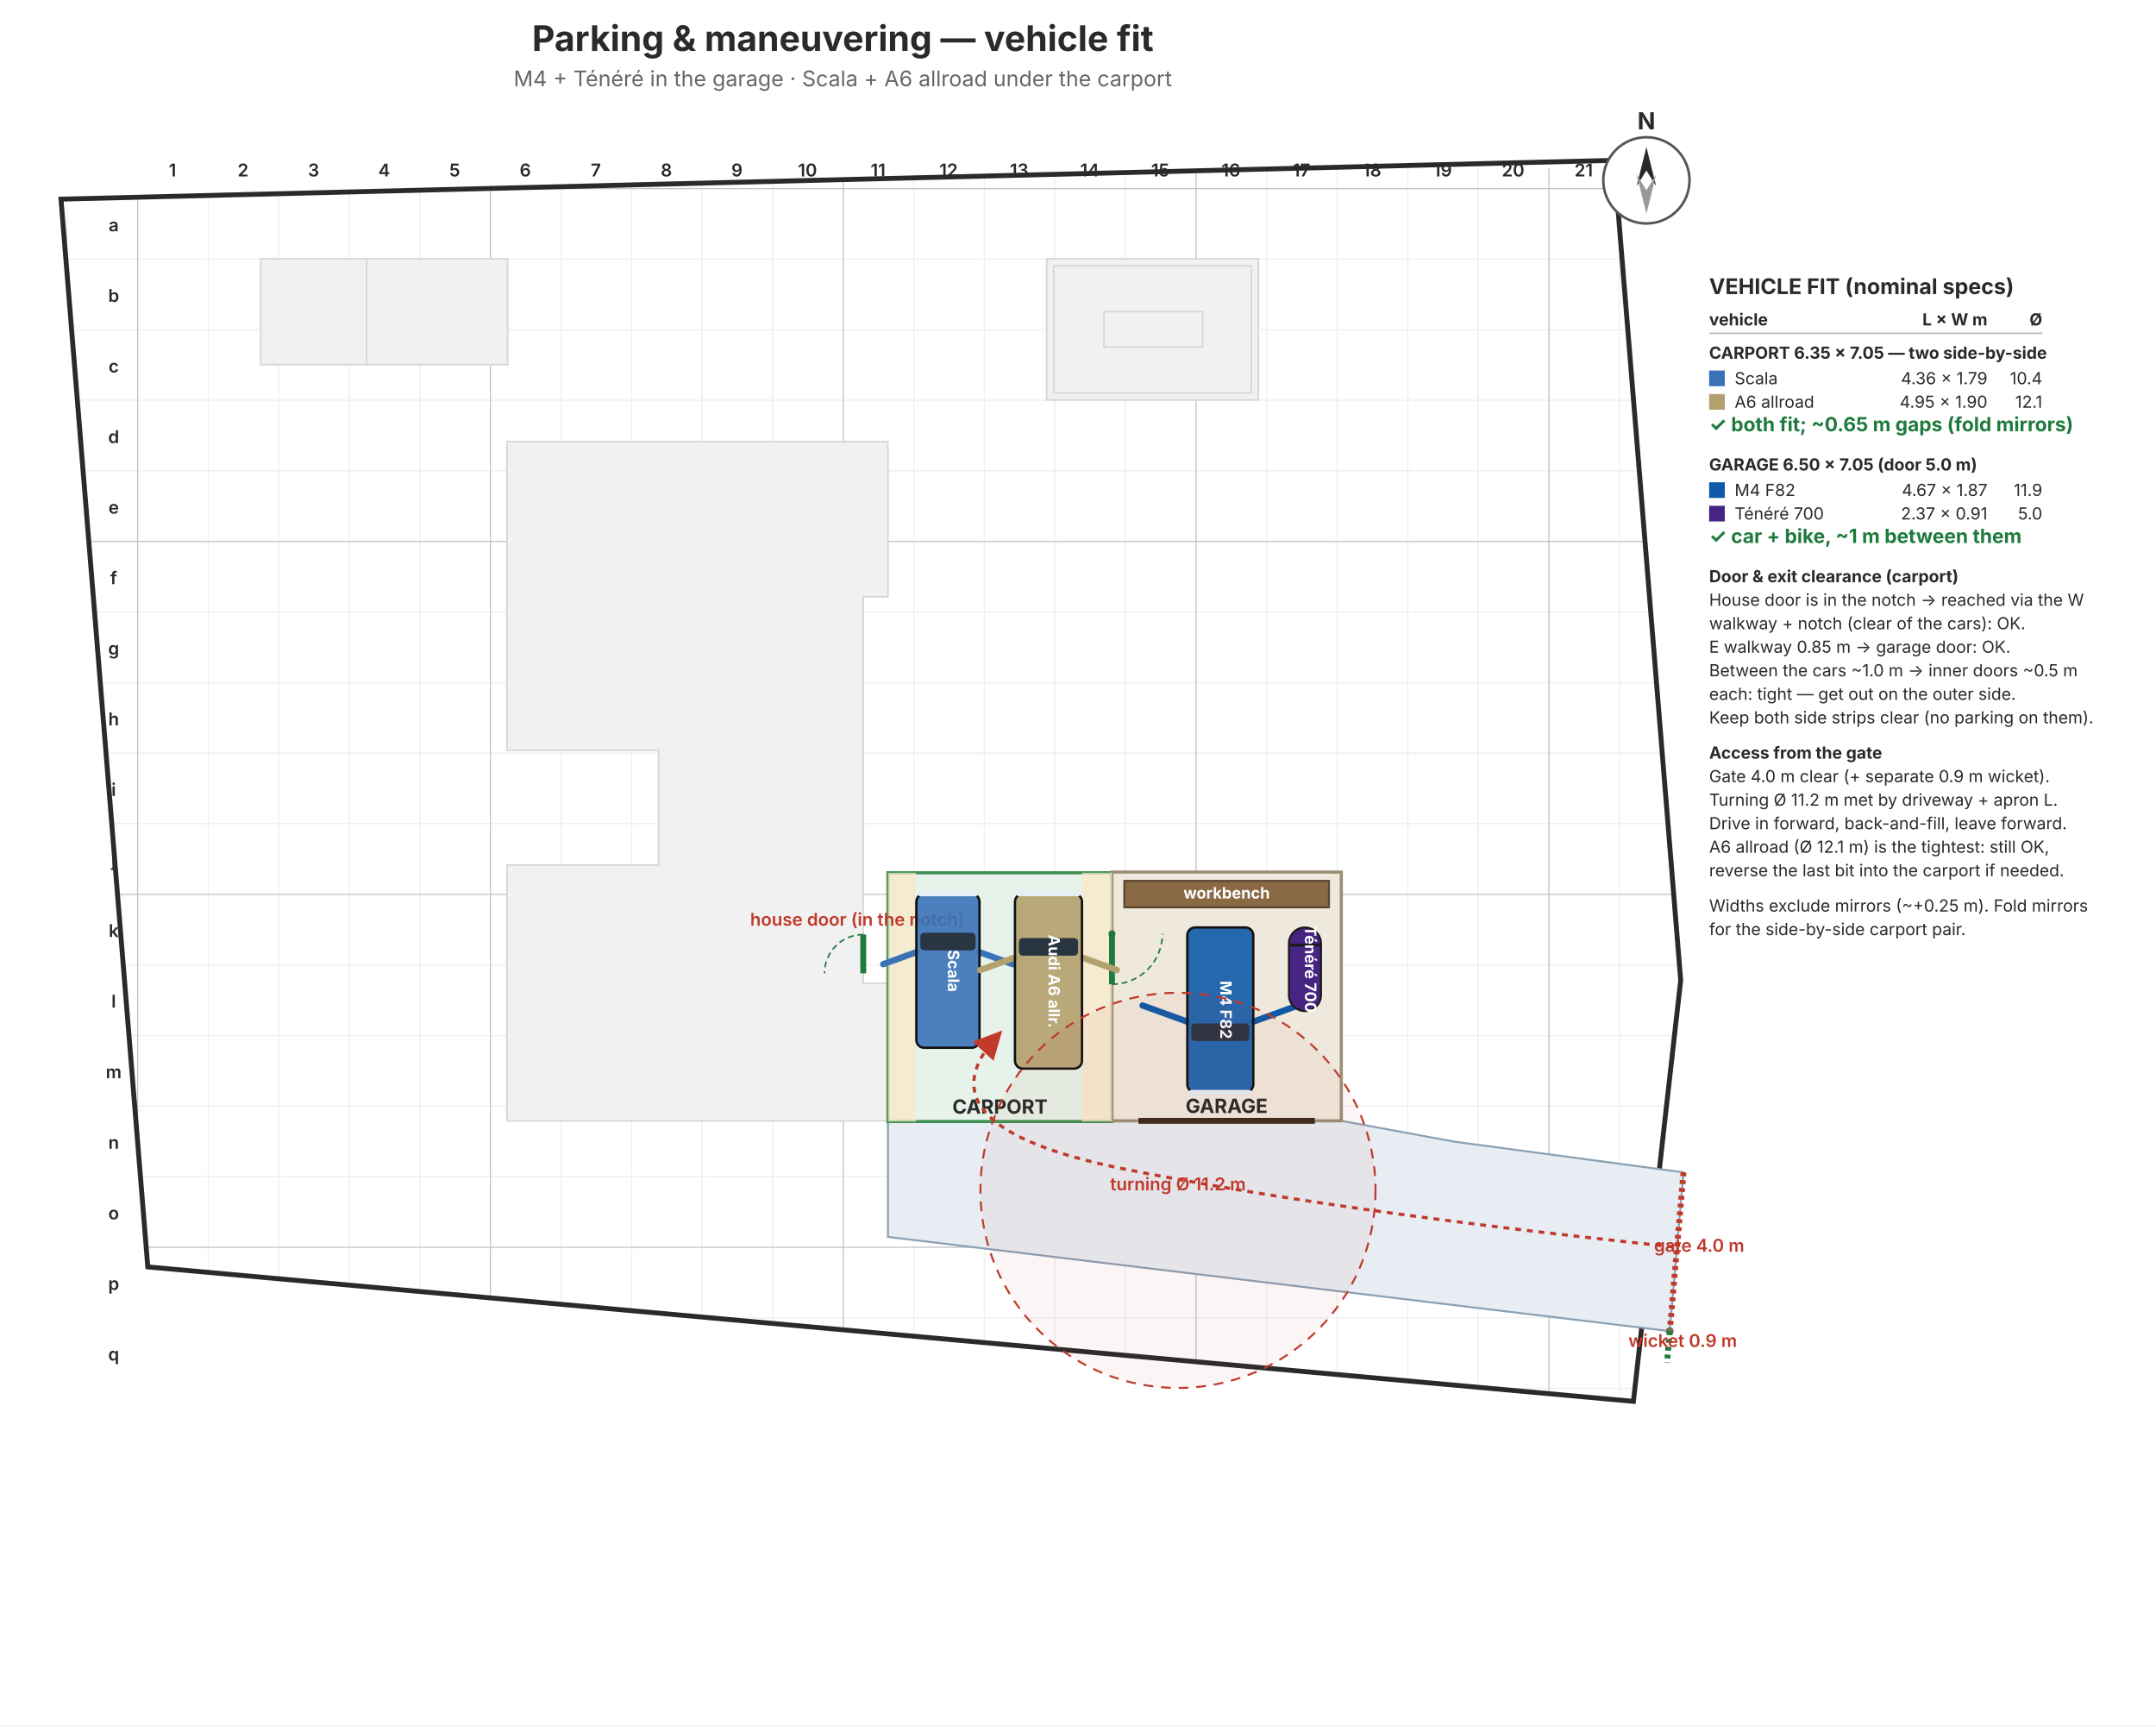
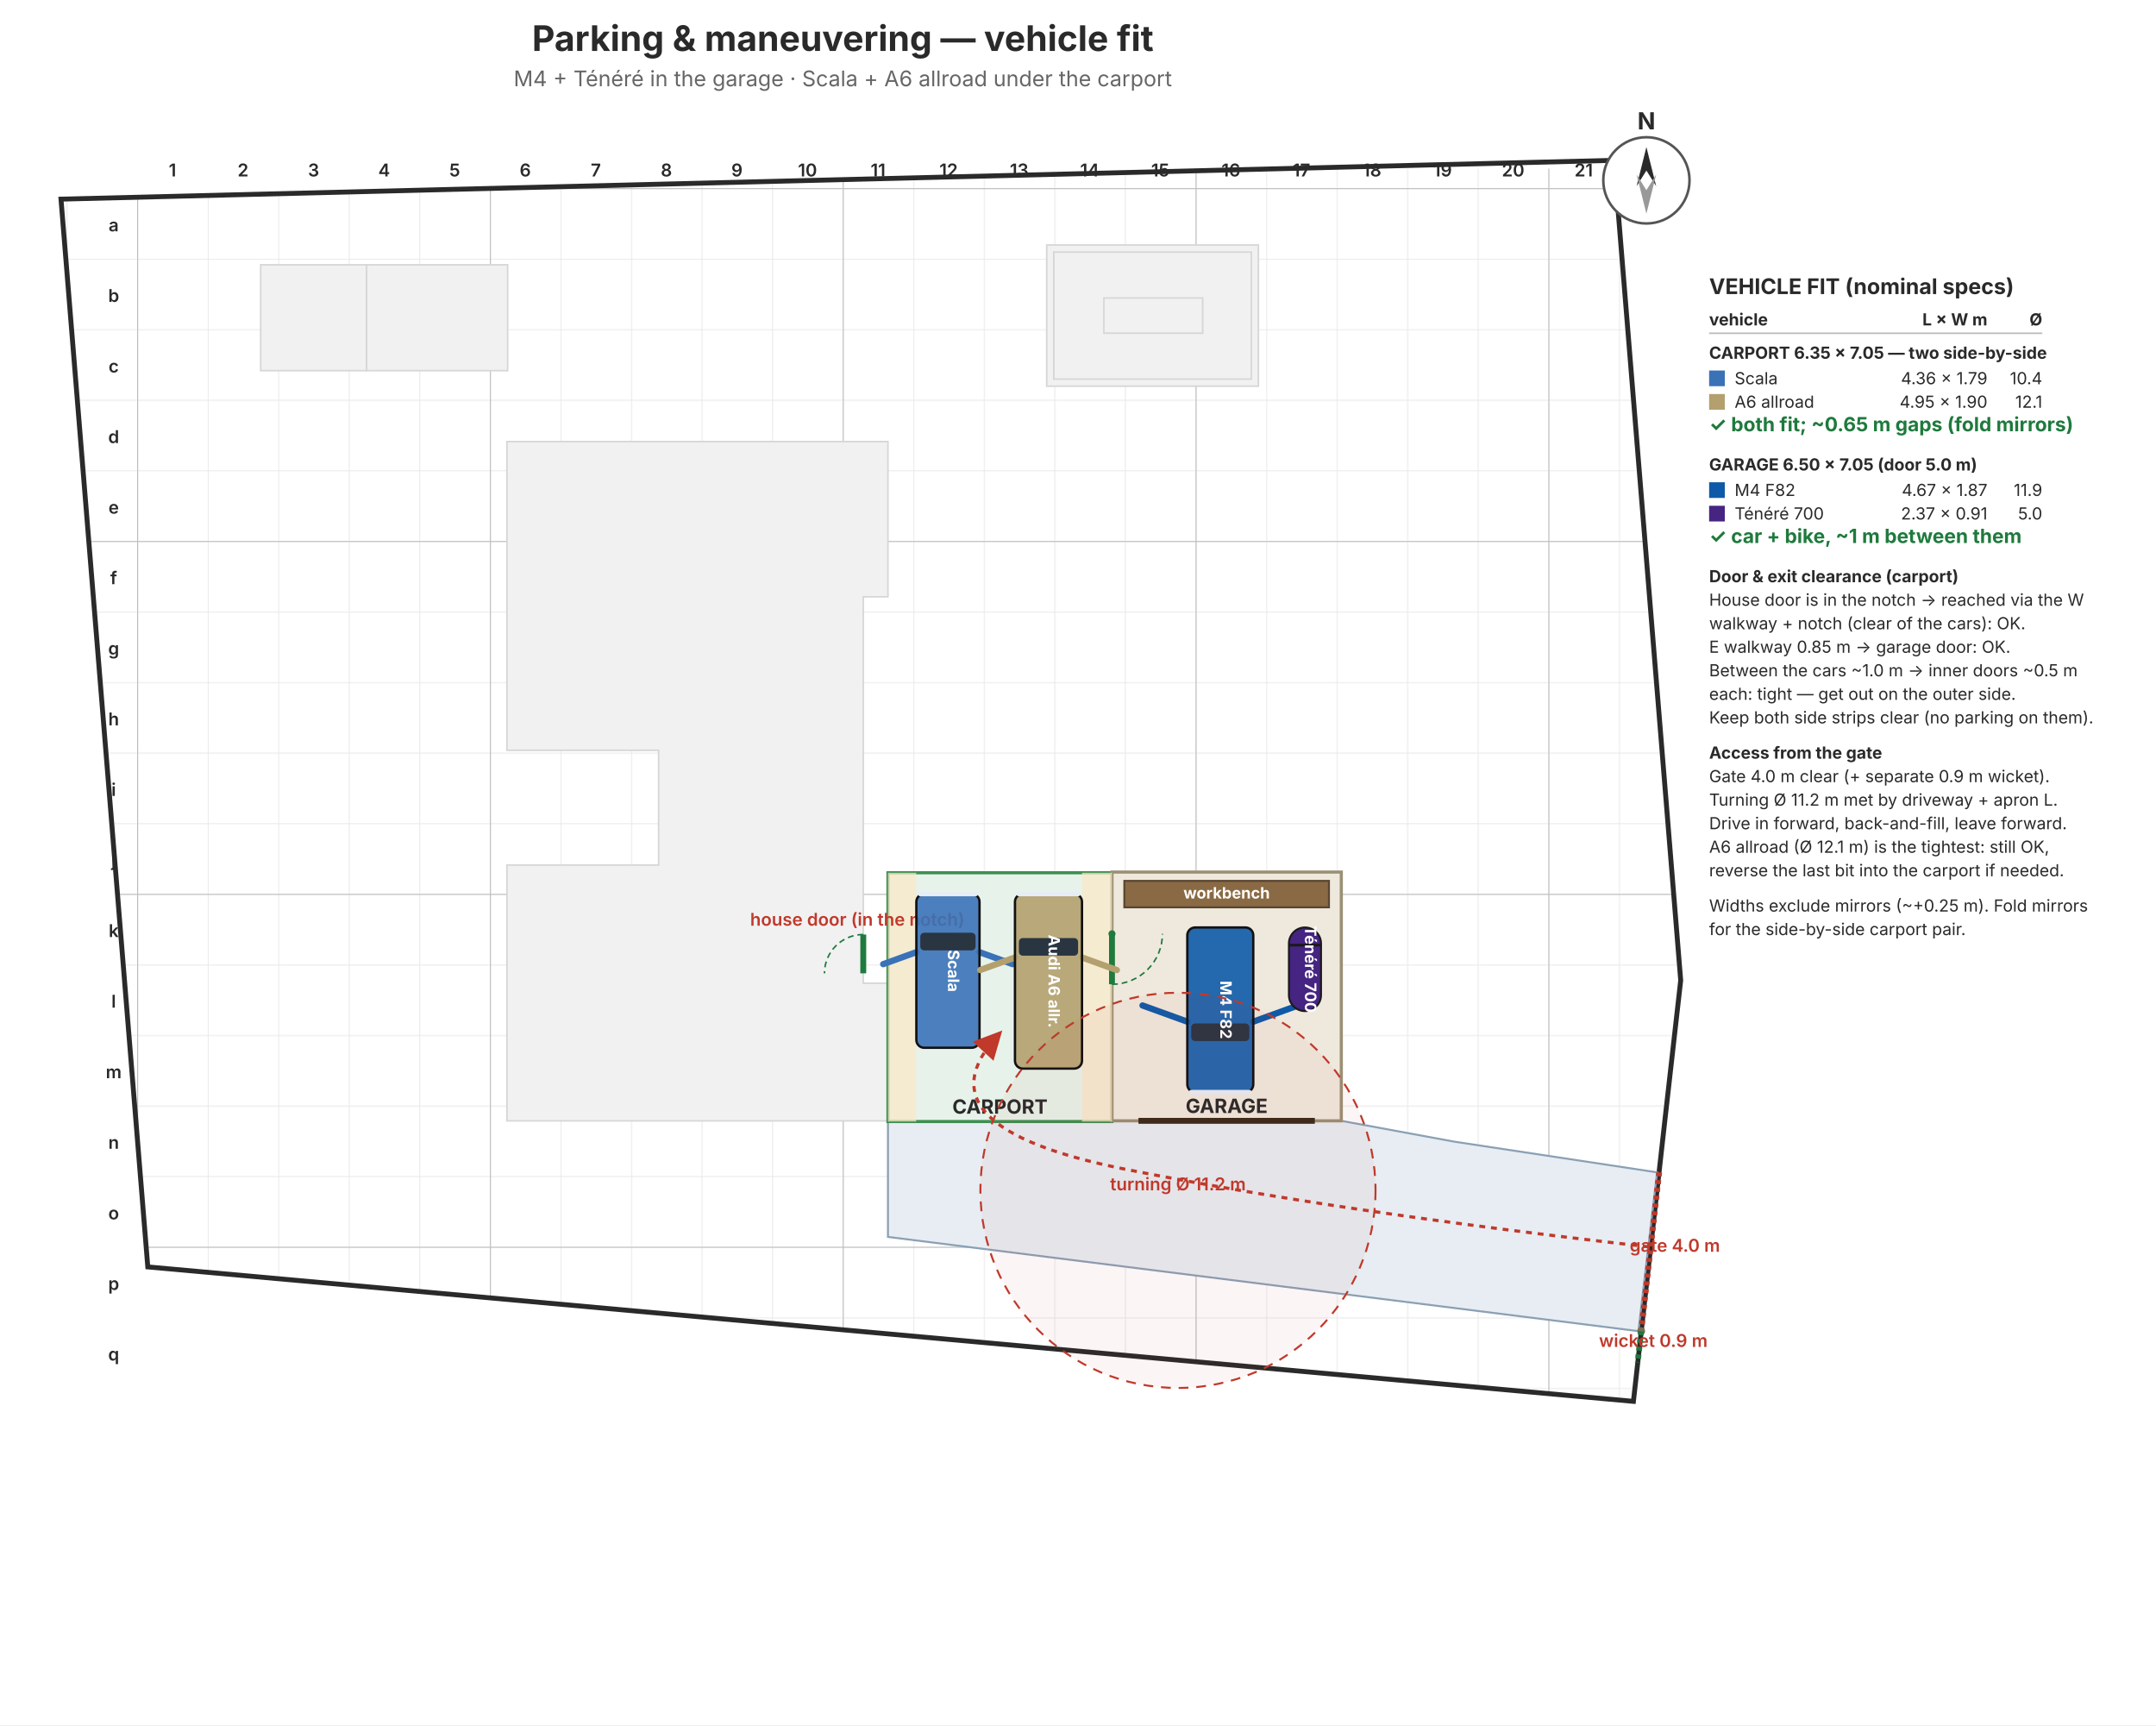
<svg xmlns="http://www.w3.org/2000/svg" viewBox="0 0 1100 880" font-family="-apple-system, BlinkMacSystemFont, sans-serif">
  <defs>
    <pattern id="cg" width="36" height="36" patternUnits="userSpaceOnUse">
      <path d="M 36 0 L 0 0 0 36" fill="none" stroke="#e2e2e2" stroke-width="0.6" />
    </pattern>
    <pattern id="mg" width="180" height="180" patternUnits="userSpaceOnUse">
      <rect width="180" height="180" fill="url(#cg)" />
      <path d="M 180 0 L 0 0 0 180" fill="none" stroke="#bcbcbc" stroke-width="1" />
    </pattern>
    <clipPath id="plot">
      <polygon points="-38.88,5.58 753.48,-14.22 787.5,404.1 779.4,475.74 763.38,618.84 5.4,550.26" />
    </clipPath>
    <marker id="arrow" markerWidth="9" markerHeight="9" refX="7" refY="4.5" orient="auto">
      <path d="M0,0 L9,4.5 L0,9 z" fill="#c0392b" />
    </marker>
  </defs>
  <style>
    text{font-family:-apple-system,sans-serif;fill:#2a2a2a}
    .title{font-size:18px;font-weight:700;text-anchor:middle}
    .sub{font-size:11px;fill:#666;text-anchor:middle}
    .axis{font-size:9px;fill:#777;text-anchor:middle;font-weight:600}
    .bay{font-size:10px;font-weight:700}
    .vlbl{font-size:8px;font-weight:700;fill:#fff}
    .dim{font-size:9px;fill:#c0392b;text-anchor:middle;font-weight:600}
    .ph{font-size:11px;font-weight:700}
    .pt{font-size:8.5px}
    .ok{font-size:10px;font-weight:700;fill:#1f7a3d}
  </style>
  <rect width="1100" height="880" fill="white" />
  <text x="430" y="26" class="title">Parking &amp; maneuvering — vehicle fit</text>
  <text x="430" y="44" class="sub">M4 + Ténéré in the garage · Scala + A6 allroad under the carport</text>
  <g transform="translate(70, 96)">
    <g clip-path="url(#plot)">
      <rect x="-50" y="-10" width="900" height="720" fill="url(#mg)" />
    </g>
    <polygon points="-38.88,5.58 753.48,-14.22 787.5,404.1 779.4,475.74 763.38,618.84 5.4,550.26" fill="none" stroke="#2a2a2a" stroke-width="2.5" />
    <g class="axis">
      <text x="18" y="-6">1</text>
      <text x="54" y="-6">2</text>
      <text x="90" y="-6">3</text>
      <text x="126" y="-6">4</text>
      <text x="162" y="-6">5</text>
      <text x="198" y="-6">6</text>
      <text x="234" y="-6">7</text>
      <text x="270" y="-6">8</text>
      <text x="306" y="-6">9</text>
      <text x="342" y="-6">10</text>
      <text x="378" y="-6">11</text>
      <text x="414" y="-6">12</text>
      <text x="450" y="-6">13</text>
      <text x="486" y="-6">14</text>
      <text x="522" y="-6">15</text>
      <text x="558" y="-6">16</text>
      <text x="594" y="-6">17</text>
      <text x="630" y="-6">18</text>
      <text x="666" y="-6">19</text>
      <text x="702" y="-6">20</text>
      <text x="738" y="-6">21</text>
      <text x="774" y="-6">22</text>
    </g>
    <g class="axis">
      <text x="-12" y="22">a</text>
      <text x="-12" y="58">b</text>
      <text x="-12" y="94">c</text>
      <text x="-12" y="130">d</text>
      <text x="-12" y="166">e</text>
      <text x="-12" y="202">f</text>
      <text x="-12" y="238">g</text>
      <text x="-12" y="274">h</text>
      <text x="-12" y="310">i</text>
      <text x="-12" y="346">j</text>
      <text x="-12" y="382">k</text>
      <text x="-12" y="418">l</text>
      <text x="-12" y="454">m</text>
      <text x="-12" y="490">n</text>
      <text x="-12" y="526">o</text>
      <text x="-12" y="562">p</text>
      <text x="-12" y="598">q</text>
    </g>
    <g clip-path="url(#plot)" fill="#f1f1f1" stroke="#d6d6d6" stroke-width="0.8">
      <polygon points="188.64,129.24 383.04,129.24 383.04,208.44 370.44,208.44 370.44,405.54 383.04,405.54 383.04,475.74 188.64,475.74 188.64,345.24 266.04,345.24 266.04,286.74 188.64,286.74" />
-       <rect x="117" y="36" width="72" height="54" />
-       <rect x="63" y="36" width="54" height="54" />
-       <rect x="464.04" y="36" width="108" height="72" />
-       <rect x="467.64" y="39.6" width="100.8" height="64.8" />
-       <rect x="493.2" y="63" width="50.4" height="18" />
+       <rect x="117" y="39.06" width="72" height="54" />
+       <rect x="63" y="39.06" width="54" height="54" />
+       <rect x="464.04" y="28.98" width="108" height="72" />
+       <rect x="467.64" y="32.58" width="100.8" height="64.8" />
+       <rect x="493.2" y="55.98" width="50.4" height="18" />
    </g>
-     <polygon points="383.04,349.2 497.34,349.2 497.34,475.74 614.34,475.74 671.94,486.36 788.94,502.02 781.92,583.02 383.04,534.96" fill="#e7edf2" stroke="#8aa0b4" stroke-width="1" />
+     <polygon points="383.04,349.2 497.34,349.2 497.34,475.74 614.34,475.74 671.94,486.36 775.44,502.02 765.9,583.02 383.04,534.96" fill="#e7edf2" stroke="#8aa0b4" stroke-width="1" />
    <rect x="383.04" y="349.2" width="114.3" height="126.9" fill="#e7f3ea" stroke="#3f8f52" stroke-width="1.6" />
    <rect x="497.34" y="348.84" width="117" height="126.9" fill="#efe9dd" stroke="#9a9074" stroke-width="1.6" />
    <line x1="510.84" y1="475.74" x2="600.84" y2="475.74" stroke="#3a2a18" stroke-width="3" />
    <text x="440.19" y="472.1" class="bay" fill="#2f6f43" text-anchor="middle">CARPORT</text>
    <text x="555.84" y="471.74" class="bay" fill="#7a6f52" text-anchor="middle">GARAGE</text>
    <rect x="503.64" y="353.34" width="104.4" height="13.5" fill="#8a6a44" stroke="#5a4530" stroke-width="1" />
    <text x="555.84" y="362.34" class="vlbl" text-anchor="middle" fill="#fff">workbench</text>
    <rect x="383.04" y="349.2" width="14.4" height="126.9" fill="#fbe9c7" fill-opacity="0.7" />
    <rect x="482.04" y="349.2" width="15.3" height="126.9" fill="#fbe9c7" fill-opacity="0.7" />
    <line x1="370.44" y1="380.7" x2="370.44" y2="400.5" stroke="#1f7a3d" stroke-width="3" />
    <path d="M 370.44,380.7 A 19.8 19.8 0 0 0 350.64,400.5" fill="none" stroke="#1f7a3d" stroke-width="0.8" stroke-dasharray="3,2" />
    <text x="367.44" y="376.2" class="dim" fill="#1f7a3d" text-anchor="end">house door (in the notch)</text>
    <line x1="497.34" y1="380.34" x2="497.34" y2="406.08" stroke="#1f7a3d" stroke-width="3" />
    <path d="M 497.34,406.08 A 25.74 25.74 0 0 0 523.08,380.34" fill="none" stroke="#1f7a3d" stroke-width="0.8" stroke-dasharray="3,2" />
    <circle cx="497.34" cy="380.34" r="1.8" fill="#1f7a3d" />
    <g transform="translate(413.64,399.24)">
      <line x1="-16.11" y1="-9.54" x2="-33.03" y2="-3.42" stroke="#3a72b8" stroke-width="3.2" stroke-linecap="round" />
      <line x1="16.11" y1="-9.54" x2="33.03" y2="-3.42" stroke="#3a72b8" stroke-width="3.2" stroke-linecap="round" />
      <rect x="-16.11" y="-39.24" width="32.22" height="78.48" rx="4" fill="#3a72b8" fill-opacity="0.9" stroke="#111" stroke-width="1.2" />
      <rect x="-14.11" y="-19.44" width="28.22" height="9" rx="2" fill="#2a3542" />
      <line x1="-14.11" y1="-39.24" x2="14.11" y2="-39.24" stroke="#e6edf4" stroke-width="2.4" stroke-linecap="round" />
    </g>
    <text x="413.64" y="399.24" class="vlbl" text-anchor="middle" transform="rotate(90 413.64 399.24)">Scala</text>
    <g transform="translate(464.94,404.55)">
      <line x1="-17.1" y1="-12.15" x2="-34.866" y2="-5.724" stroke="#b3a06e" stroke-width="3.2" stroke-linecap="round" />
      <line x1="17.1" y1="-12.15" x2="34.866" y2="-5.724" stroke="#b3a06e" stroke-width="3.2" stroke-linecap="round" />
      <rect x="-17.1" y="-44.55" width="34.2" height="89.1" rx="4" fill="#b3a06e" fill-opacity="0.9" stroke="#111" stroke-width="1.2" />
      <rect x="-15.1" y="-22.05" width="30.2" height="9" rx="2" fill="#2a3542" />
      <line x1="-15.1" y1="-44.55" x2="15.1" y2="-44.55" stroke="#e6edf4" stroke-width="2.4" stroke-linecap="round" />
    </g>
    <text x="464.94" y="404.55" class="vlbl" text-anchor="middle" transform="rotate(90 464.94 404.55)">Audi A6 allr.</text>
    <g transform="translate(552.6,419.13)">
      <line x1="-16.83" y1="6.03" x2="-39.672" y2="-2.232" stroke="#0f5aa8" stroke-width="3.2" stroke-linecap="round" />
      <line x1="16.83" y1="6.03" x2="39.672" y2="-2.232" stroke="#0f5aa8" stroke-width="3.2" stroke-linecap="round" />
      <rect x="-16.83" y="-42.03" width="33.66" height="84.06" rx="4" fill="#0f5aa8" fill-opacity="0.9" stroke="#111" stroke-width="1.2" />
      <rect x="-14.83" y="6.93" width="29.66" height="9" rx="2" fill="#2a3542" />
      <line x1="-14.83" y1="42.03" x2="14.83" y2="42.03" stroke="#e6edf4" stroke-width="2.4" stroke-linecap="round" />
    </g>
    <text x="552.6" y="419.13" class="vlbl" text-anchor="middle" transform="rotate(90 552.6 419.13)">M4 F82</text>
    <g transform="translate(595.8,398.43)">
      <rect x="-8.19" y="-21.33" width="16.38" height="42.66" rx="8.19" fill="#462482" stroke="#1a1a1a" stroke-width="1" />
      <line x1="-8.1" y1="-12.33" x2="8.1" y2="-12.33" stroke="#1a1a1a" stroke-width="1.4" />
    </g>
    <text x="595.8" y="398.43" class="vlbl" text-anchor="middle" transform="rotate(90 595.8 398.43)">Ténéré 700</text>
-     <line x1="788.94" y1="502.02" x2="781.92" y2="583.02" stroke="#c0392b" stroke-width="3" stroke-dasharray="2,2" />
-     <text x="796.94" y="542.52" class="dim" text-anchor="start">gate 4.0 m</text>
-     <circle cx="781.92" cy="583.02" r="2" fill="#7a6f52" />
-     <line x1="781.92" y1="583.02" x2="780.52" y2="599.16" stroke="#1f7a3d" stroke-width="3" stroke-dasharray="2,2" />
-     <text x="788.52" y="591.09" class="dim" fill="#1f7a3d" text-anchor="start">wicket 0.9 m</text>
+     <line x1="776.52" y1="502.02" x2="767.34" y2="583.02" stroke="#c0392b" stroke-width="3" stroke-dasharray="2,2" />
+     <text x="784.52" y="542.52" class="dim" text-anchor="start">gate 4.0 m</text>
+     <circle cx="767.34" cy="583.02" r="2" fill="#7a6f52" />
+     <line x1="767.34" y1="583.02" x2="765.52" y2="599.12" stroke="#1f7a3d" stroke-width="3" stroke-dasharray="2,2" />
+     <text x="773.52" y="591.07" class="dim" fill="#1f7a3d" text-anchor="start">wicket 0.9 m</text>
    <circle cx="531" cy="511.2" r="100.8" fill="#c0392b" fill-opacity="0.05" stroke="#c0392b" stroke-width="1" stroke-dasharray="5,4" />
    <text x="531" y="511.2" class="dim">turning Ø 11.2 m</text>
-     <path d="M 783.54,540 Q 612,522 504,500.4 T 439.2,432" fill="none" stroke="#c0392b" stroke-width="1.6" stroke-dasharray="3,3" marker-end="url(#arrow)" />
+     <path d="M 771.12,540 Q 612,522 504,500.4 T 439.2,432" fill="none" stroke="#c0392b" stroke-width="1.6" stroke-dasharray="3,3" marker-end="url(#arrow)" />
  </g>
  <g transform="translate(840, 92)">
    <circle r="22" fill="white" stroke="#555" stroke-width="1.3" />
    <path d="M 0 -17 L 5 3 L 0 -5 L -5 3 Z" fill="#2a2a2a" />
    <path d="M 0 5 L 5 -3 L 0 17 L -5 -3 Z" fill="#999" />
    <text y="-26" font-size="12" font-weight="700" text-anchor="middle">N</text>
  </g>
  <g transform="translate(872, 150)">
    <text x="0" y="0" class="ph">VEHICLE FIT (nominal specs)</text>
    <text x="0" y="16" class="pt" font-weight="700" fill="#555">vehicle</text>
    <text x="142" y="16" class="pt" font-weight="700" fill="#555" text-anchor="end">L × W m</text>
    <text x="170" y="16" class="pt" font-weight="700" fill="#555" text-anchor="end">Ø</text>
    <line x1="0" y1="20" x2="170" y2="20" stroke="#bbb" stroke-width="0.8" />
    <text x="0" y="33" class="pt" font-weight="700" fill="#333">CARPORT 6.35 × 7.05 — two side-by-side</text>
    <rect x="0" y="39" width="8" height="8" fill="#3a72b8" />
    <text x="13" y="46" class="pt">Scala</text>
    <text x="142" y="46" class="pt" text-anchor="end">4.36 × 1.79</text>
    <text x="170" y="46" class="pt" text-anchor="end">10.4</text>
    <rect x="0" y="51" width="8" height="8" fill="#b3a06e" />
    <text x="13" y="58" class="pt">A6 allroad</text>
    <text x="142" y="58" class="pt" text-anchor="end">4.95 × 1.90</text>
    <text x="170" y="58" class="pt" text-anchor="end">12.1</text>
    <text x="0" y="70" class="ok" font-size="8.5">✓ both fit; ~0.65 m gaps (fold mirrors)</text>
    <text x="0" y="90" class="pt" font-weight="700" fill="#333">GARAGE 6.50 × 7.05 (door 5.0 m)</text>
    <rect x="0" y="96" width="8" height="8" fill="#0f5aa8" />
    <text x="13" y="103" class="pt">M4 F82</text>
    <text x="142" y="103" class="pt" text-anchor="end">4.67 × 1.87</text>
    <text x="170" y="103" class="pt" text-anchor="end">11.9</text>
    <rect x="0" y="108" width="8" height="8" fill="#462482" />
    <text x="13" y="115" class="pt">Ténéré 700</text>
    <text x="142" y="115" class="pt" text-anchor="end">2.37 × 0.91</text>
    <text x="170" y="115" class="pt" text-anchor="end">5.0</text>
    <text x="0" y="127" class="ok" font-size="8.5">✓ car + bike, ~1 m between them</text>
    <text x="0" y="147" class="pt" fill="#444" font-weight="700">Door &amp; exit clearance (carport)</text>
    <text x="0" y="159" class="pt" fill="#555">House door is in the notch → reached via the W</text>
    <text x="0" y="171" class="pt" fill="#555">walkway + notch (clear of the cars): OK.</text>
    <text x="0" y="183" class="pt" fill="#555">E walkway 0.85 m → garage door: OK.</text>
    <text x="0" y="195" class="pt" fill="#555">Between the cars ~1.0 m → inner doors ~0.5 m</text>
    <text x="0" y="207" class="pt" fill="#555">each: tight — get out on the outer side.</text>
    <text x="0" y="219" class="pt" fill="#555">Keep both side strips clear (no parking on them).</text>
    <text x="0" y="237" class="pt" fill="#444" font-weight="700">Access from the gate</text>
    <text x="0" y="249" class="pt" fill="#555">Gate 4.0 m clear (+ separate 0.9 m wicket).</text>
    <text x="0" y="261" class="pt" fill="#555">Turning Ø 11.2 m met by driveway + apron L.</text>
    <text x="0" y="273" class="pt" fill="#555">Drive in forward, back-and-fill, leave forward.</text>
    <text x="0" y="285" class="pt" fill="#555">A6 allroad (Ø 12.1 m) is the tightest: still OK,</text>
    <text x="0" y="297" class="pt" fill="#555">reverse the last bit into the carport if needed.</text>
    <text x="0" y="315" class="pt" fill="#888">Widths exclude mirrors (~+0.25 m). Fold mirrors</text>
    <text x="0" y="327" class="pt" fill="#888">for the side-by-side carport pair.</text>
  </g>
</svg>
